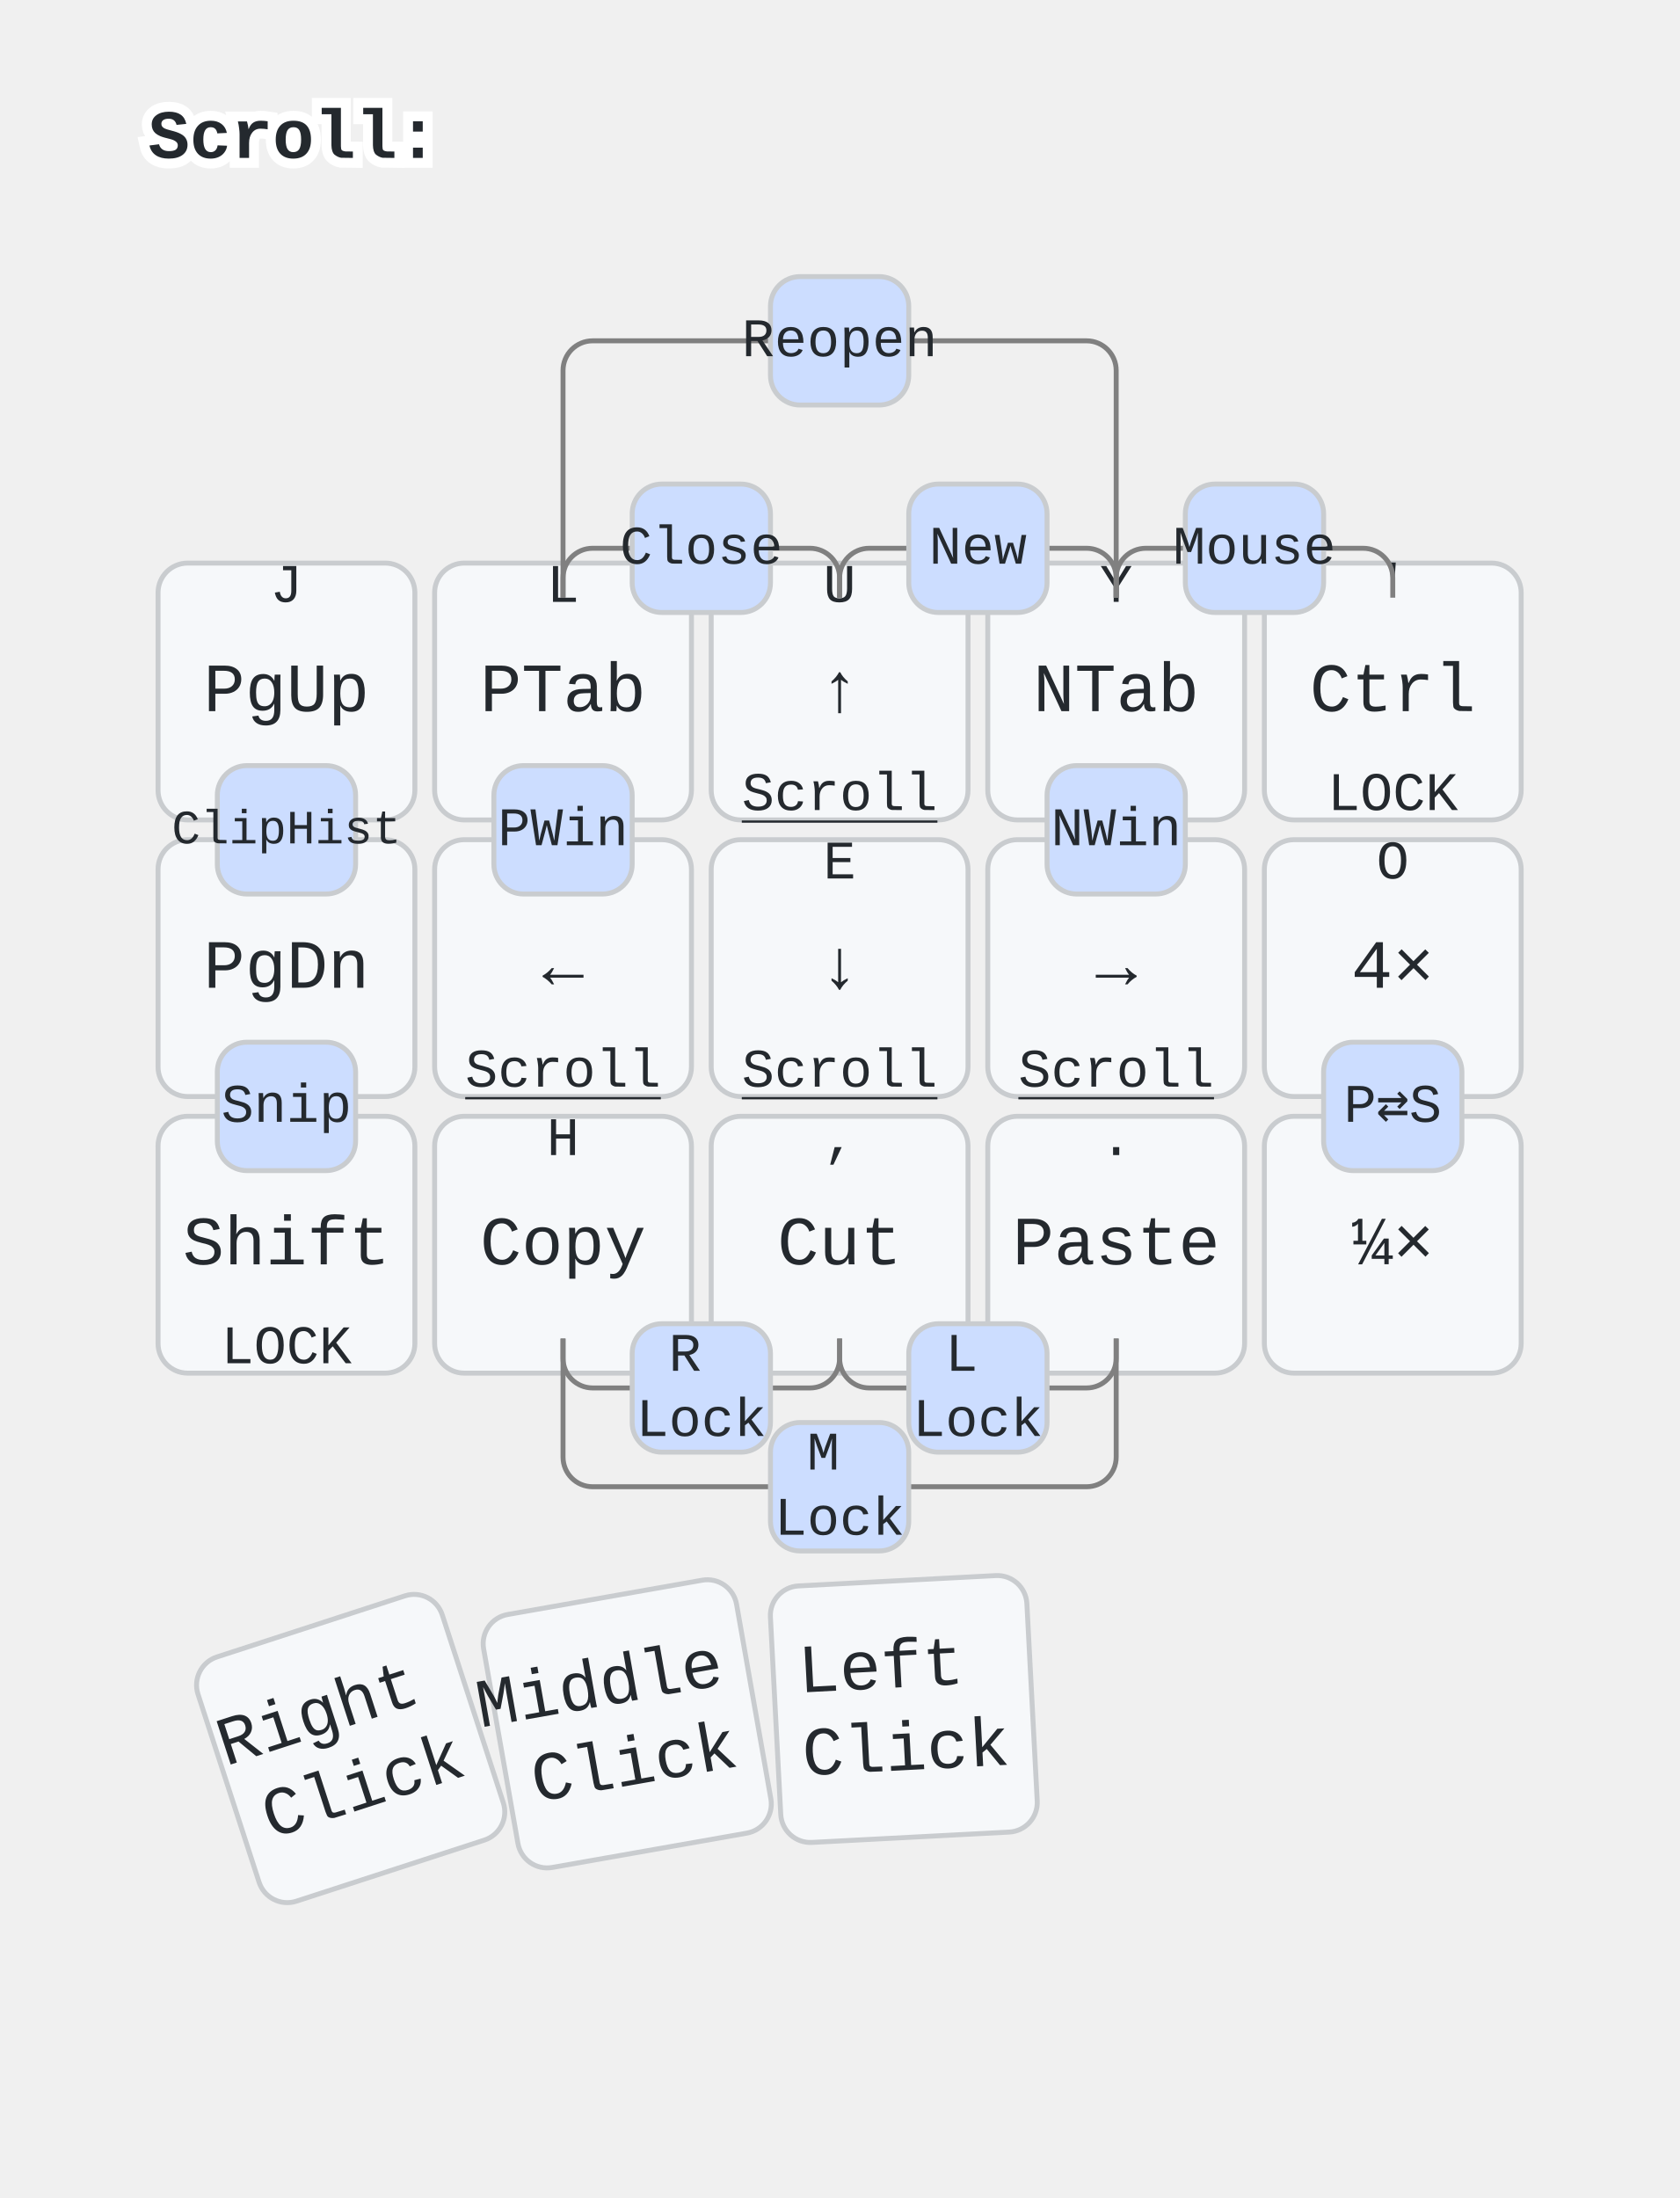
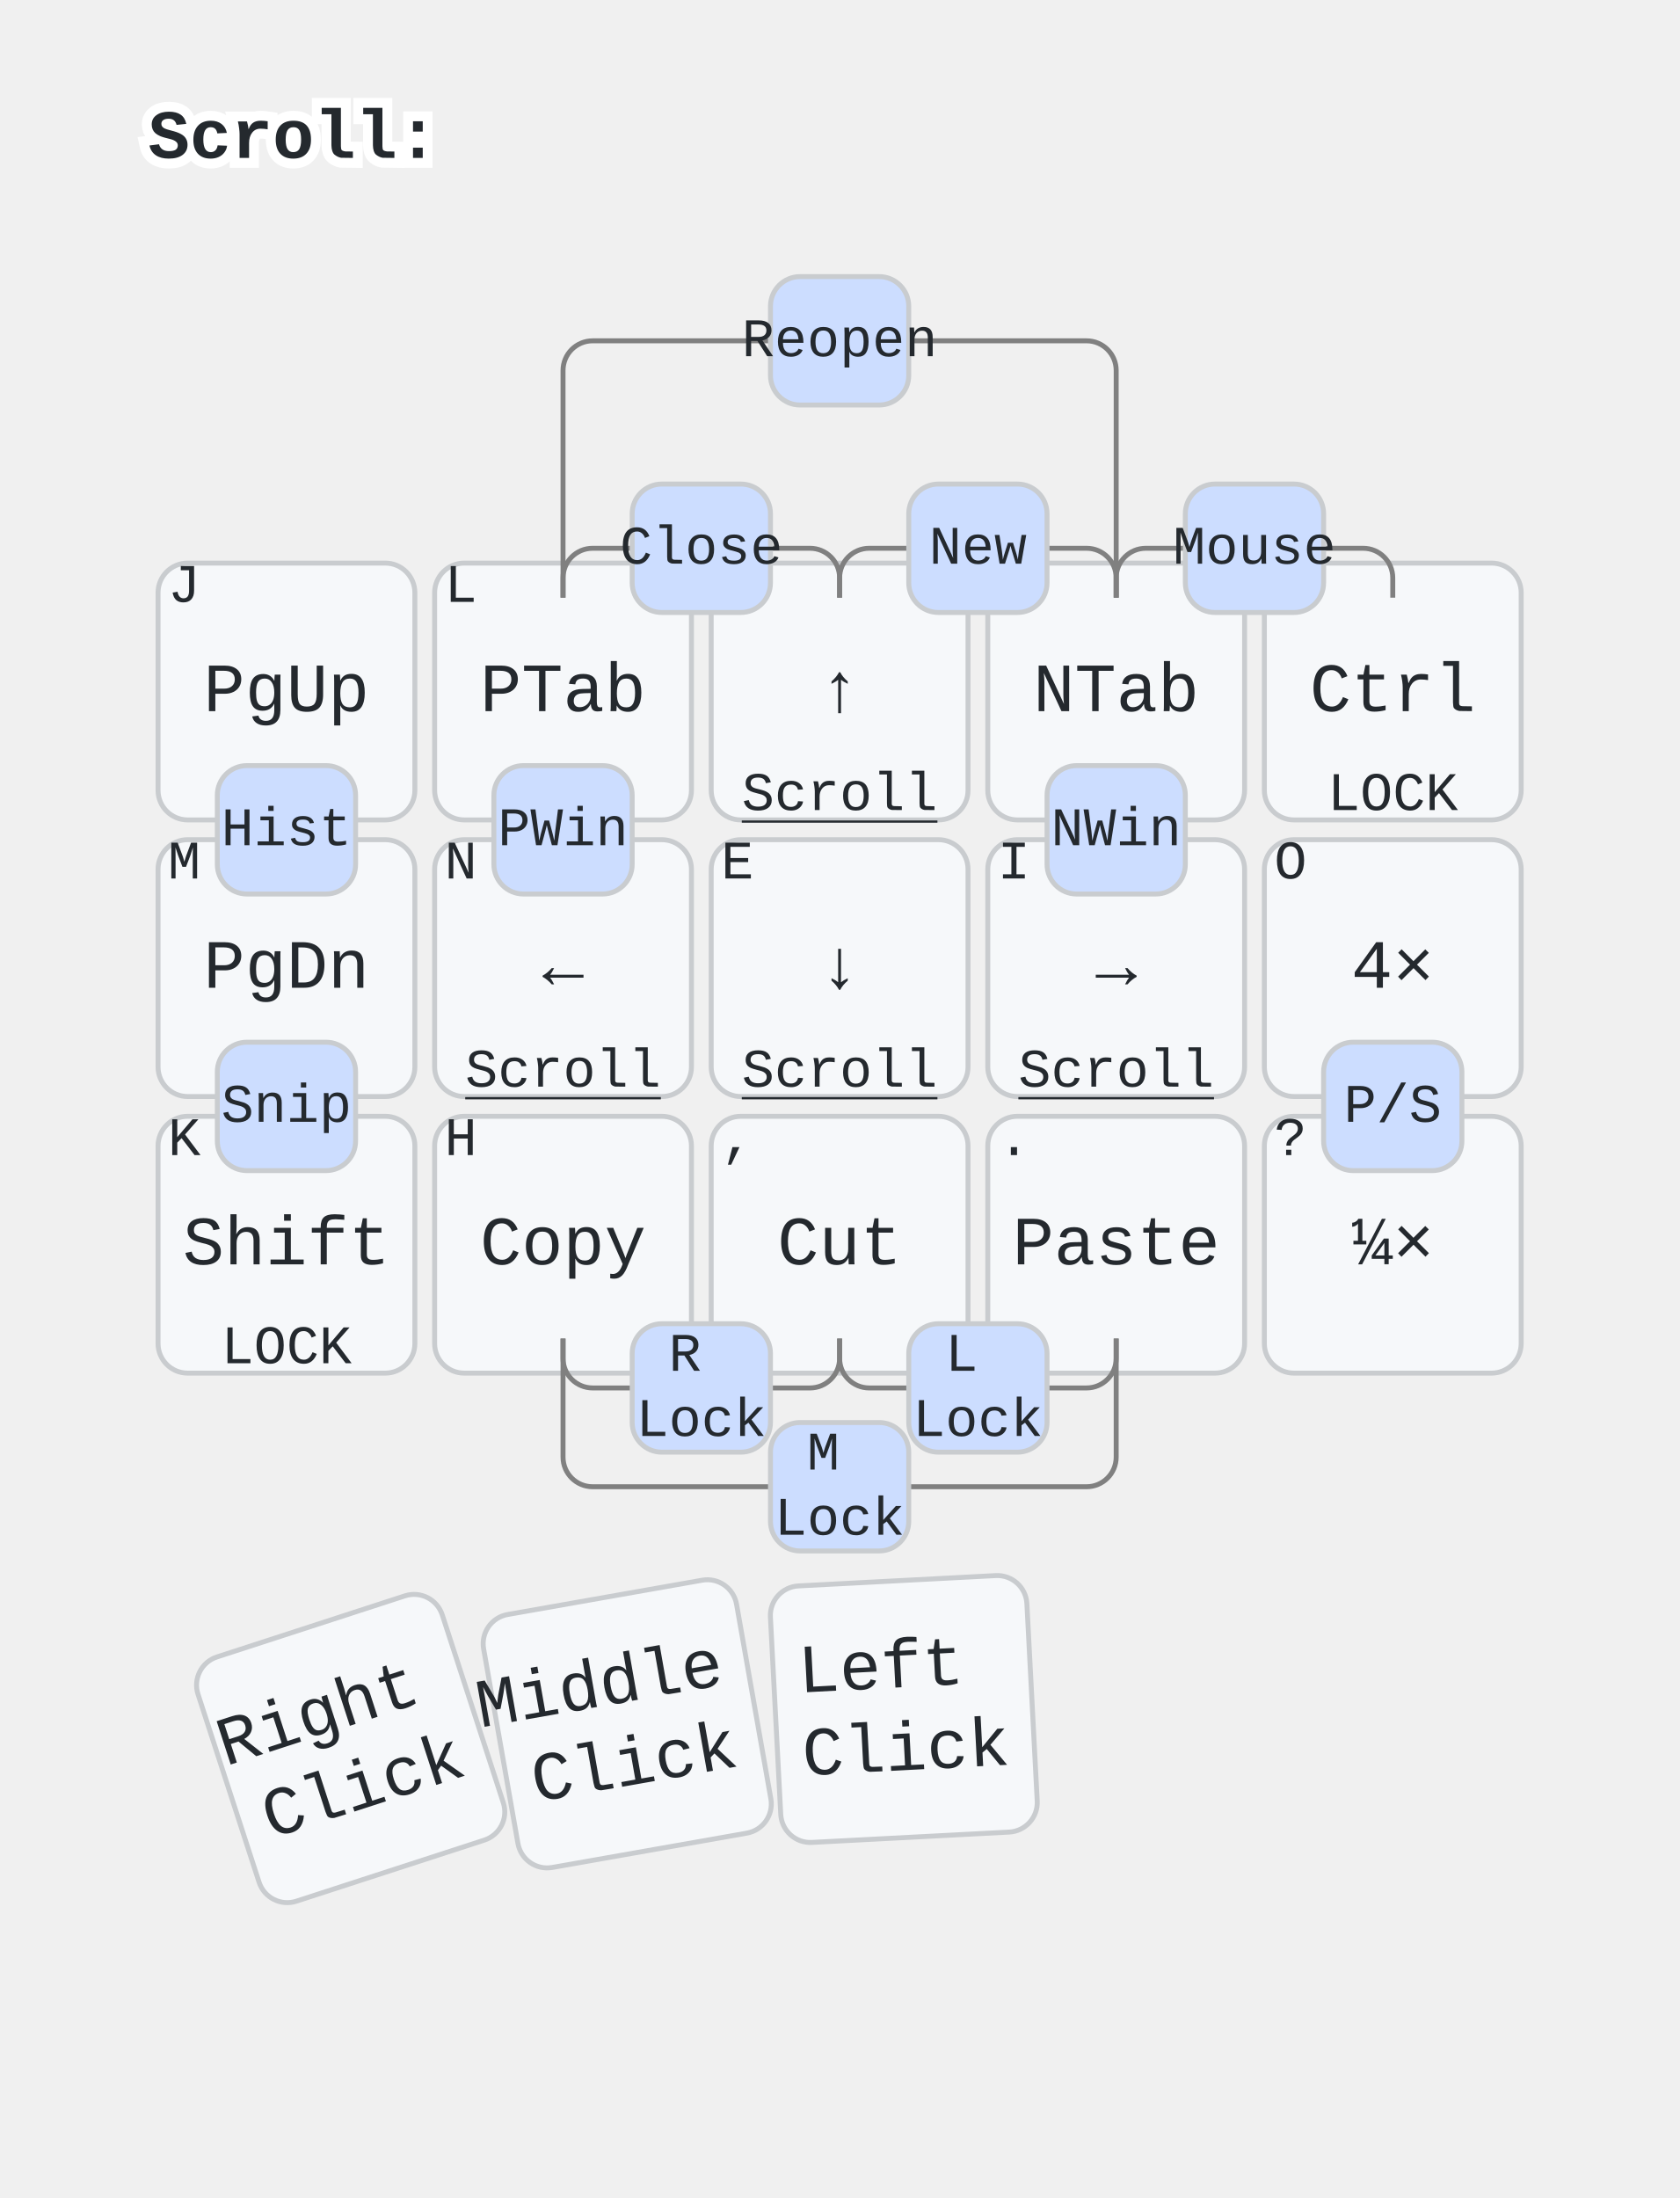
<svg xmlns="http://www.w3.org/2000/svg" width="340" height="445" viewBox="0 0 340 445" class="keymap">
  <style>/* inherit to force styles through use tags */
svg path {
    fill: inherit;
}

/* font and background color specifications */
svg.keymap {
    font-family: SFMono-Regular,Consolas,Liberation Mono,Menlo,monospace;
    font-size: 14px;
    font-kerning: normal;
    text-rendering: optimizeLegibility;
    fill: #24292e;
}

/* default key styling */
rect.key {
    fill: #f6f8fa;
}

rect.key, rect.combo {
    stroke: #c9cccf;
    stroke-width: 1;
}

/* default key side styling, only used is draw_key_sides is set */
rect.side {
    filter: brightness(90%);
}

/* color accent for combo boxes */
rect.combo, rect.combo-separate {
    fill: #cdf;
}

/* color accent for held keys */
rect.held, rect.combo.held {
    fill: #fdd;
}

/* color accent for ghost (optional) keys */
rect.ghost, rect.combo.ghost {
    stroke-dasharray: 4, 4;
    stroke-width: 2;
}

text {
    text-anchor: middle;
    dominant-baseline: middle;
}

/* styling for layer labels */
text.label {
    font-weight: bold;
    text-anchor: start;
    stroke: white;
    stroke-width: 4;
    paint-order: stroke;
}

/* styling for optional footer */
text.footer {
    text-anchor: end;
    dominant-baseline: auto;
    stroke: white;
    stroke-width: 4;
    paint-order: stroke;
}

/* styling for combo tap, and key non-tap label text */
text.combo, text.hold, text.shifted, text.left, text.right, text.tl, text.tr, text.bl, text.br {
    font-size: 11px;
}

text.hold, text.bl, text.br {
    text-anchor: middle;
    dominant-baseline: auto;
}

text.shifted, text.tl, text.tr {
    text-anchor: middle;
    dominant-baseline: hanging;
}

text.left, text.tl, text.bl {
    text-anchor: start;
}

text.right, text.tr, text.br {
    text-anchor: end;
}

text.layer-activator {
    text-decoration: underline;
}

/* styling for hold/shifted label text in combo box */
text.combo.hold, text.combo.shifted, text.combo.left, text.combo.right {
    font-size: 8px;
}

/* lighter symbol for transparent keys */
text.trans {
    fill: #7b7e81;
}

/* styling for combo dendrons */
path.combo {
    stroke-width: 1;
    stroke: gray;
    fill: none;
}

/* Start Tabler Icons Cleanup */
/* cannot use height/width with glyphs */
.icon-tabler &gt; path {
    fill: inherit;
    stroke: inherit;
    stroke-width: 2;
}
/* hide tabler's default box */
.icon-tabler &gt; path[stroke="none"][fill="none"] {
    visibility: hidden;
}
/* End Tabler Icons Cleanup */
</style>
  <g transform="translate(30, 0)" class="layer-Scroll">
    <text x="0" y="28" class="label" id="Scroll">Scroll:</text>
    <g transform="translate(0, 112)">
      <g transform="translate(28, 28)" class="key keypos-0">
        <rect rx="6" ry="6" x="-26" y="-26" width="52" height="52" class="key" />
        <text x="0" y="0" class="key tap">PgUp</text>
-         <text x="0" y="-24" class="key shifted">J</text>
+         <text x="-24" y="-24" class="key tl">J</text>
      </g>
      <g transform="translate(84, 28)" class="key keypos-1">
        <rect rx="6" ry="6" x="-26" y="-26" width="52" height="52" class="key" />
        <text x="0" y="0" class="key tap">PTab</text>
-         <text x="0" y="-24" class="key shifted">L</text>
+         <text x="-24" y="-24" class="key tl">L</text>
      </g>
      <g transform="translate(140, 28)" class="key keypos-2">
        <rect rx="6" ry="6" x="-26" y="-26" width="52" height="52" class="key" />
        <text x="0" y="0" class="key tap">↑</text>
        <a href="#Scroll">
          <text x="0" y="24" class="key hold layer-activator">Scroll</text>
        </a>
-         <text x="0" y="-24" class="key shifted">U</text>
+         <text x="-24" y="-24" class="key tl">U</text>
      </g>
      <g transform="translate(196, 28)" class="key keypos-3">
        <rect rx="6" ry="6" x="-26" y="-26" width="52" height="52" class="key" />
        <text x="0" y="0" class="key tap">NTab</text>
-         <text x="0" y="-24" class="key shifted">Y</text>
+         <text x="-24" y="-24" class="key tl">Y</text>
      </g>
      <g transform="translate(252, 28)" class="key keypos-4">
        <rect rx="6" ry="6" x="-26" y="-26" width="52" height="52" class="key" />
        <text x="0" y="0" class="key tap">Ctrl</text>
        <text x="0" y="24" class="key hold">LOCK</text>
-         <text x="0" y="-24" class="key shifted">'</text>
+         <text x="-24" y="-24" class="key tl">'</text>
      </g>
      <g transform="translate(28, 84)" class="key keypos-5">
        <rect rx="6" ry="6" x="-26" y="-26" width="52" height="52" class="key" />
        <text x="0" y="0" class="key tap">PgDn</text>
-         <text x="0" y="-24" class="key shifted">M</text>
+         <text x="-24" y="-24" class="key tl">M</text>
      </g>
      <g transform="translate(84, 84)" class="key keypos-6">
        <rect rx="6" ry="6" x="-26" y="-26" width="52" height="52" class="key" />
        <text x="0" y="0" class="key tap">←</text>
        <a href="#Scroll">
          <text x="0" y="24" class="key hold layer-activator">Scroll</text>
        </a>
-         <text x="0" y="-24" class="key shifted">N</text>
+         <text x="-24" y="-24" class="key tl">N</text>
      </g>
      <g transform="translate(140, 84)" class="key keypos-7">
        <rect rx="6" ry="6" x="-26" y="-26" width="52" height="52" class="key" />
        <text x="0" y="0" class="key tap">↓</text>
        <a href="#Scroll">
          <text x="0" y="24" class="key hold layer-activator">Scroll</text>
        </a>
-         <text x="0" y="-24" class="key shifted">E</text>
+         <text x="-24" y="-24" class="key tl">E</text>
      </g>
      <g transform="translate(196, 84)" class="key keypos-8">
        <rect rx="6" ry="6" x="-26" y="-26" width="52" height="52" class="key" />
        <text x="0" y="0" class="key tap">→</text>
        <a href="#Scroll">
          <text x="0" y="24" class="key hold layer-activator">Scroll</text>
        </a>
-         <text x="0" y="-24" class="key shifted">I</text>
+         <text x="-24" y="-24" class="key tl">I</text>
      </g>
      <g transform="translate(252, 84)" class="key keypos-9">
        <rect rx="6" ry="6" x="-26" y="-26" width="52" height="52" class="key" />
        <text x="0" y="0" class="key tap">4×</text>
-         <text x="0" y="-24" class="key shifted">O</text>
+         <text x="-24" y="-24" class="key tl">O</text>
      </g>
      <g transform="translate(28, 140)" class="key keypos-10">
        <rect rx="6" ry="6" x="-26" y="-26" width="52" height="52" class="key" />
        <text x="0" y="0" class="key tap">Shift</text>
        <text x="0" y="24" class="key hold">LOCK</text>
-         <text x="0" y="-24" class="key shifted">K</text>
+         <text x="-24" y="-24" class="key tl">K</text>
      </g>
      <g transform="translate(84, 140)" class="key keypos-11">
        <rect rx="6" ry="6" x="-26" y="-26" width="52" height="52" class="key" />
        <text x="0" y="0" class="key tap">Copy</text>
-         <text x="0" y="-24" class="key shifted">H</text>
+         <text x="-24" y="-24" class="key tl">H</text>
      </g>
      <g transform="translate(140, 140)" class="key keypos-12">
        <rect rx="6" ry="6" x="-26" y="-26" width="52" height="52" class="key" />
        <text x="0" y="0" class="key tap">Cut</text>
-         <text x="0" y="-24" class="key shifted">,</text>
+         <text x="-24" y="-24" class="key tl">,</text>
      </g>
      <g transform="translate(196, 140)" class="key keypos-13">
        <rect rx="6" ry="6" x="-26" y="-26" width="52" height="52" class="key" />
        <text x="0" y="0" class="key tap">Paste</text>
-         <text x="0" y="-24" class="key shifted">.</text>
+         <text x="-24" y="-24" class="key tl">.</text>
      </g>
      <g transform="translate(252, 140)" class="key keypos-14">
        <rect rx="6" ry="6" x="-26" y="-26" width="52" height="52" class="key" />
        <text x="0" y="0" class="key tap">¼×</text>
-         <text x="0" y="-24" class="key shifted">?</text>
+         <text x="-24" y="-24" class="key tl">?</text>
      </g>
      <g transform="translate(41, 242) rotate(-18.0)" class="key keypos-15">
        <rect rx="6" ry="6" x="-26" y="-26" width="52" height="52" class="key" />
        <text x="0" y="0" class="key tap">
          <tspan x="0" dy="-0.6em">Right</tspan>
          <tspan x="0" dy="1.2em">Click</tspan>
        </text>
      </g>
      <g transform="translate(97, 237) rotate(-10.0)" class="key keypos-16">
        <rect rx="6" ry="6" x="-26" y="-26" width="52" height="52" class="key" />
        <text x="0" y="0" class="key tap">
          <tspan x="0" dy="-0.6em">Middle</tspan>
          <tspan x="0" dy="1.2em">Click</tspan>
        </text>
      </g>
      <g transform="translate(153, 234) rotate(-3.0)" class="key keypos-17">
        <rect rx="6" ry="6" x="-26" y="-26" width="52" height="52" class="key" />
        <text x="0" y="0" class="key tap">
          <tspan x="0" dy="-0.6em">Left</tspan>
          <tspan x="0" dy="1.2em">Click</tspan>
        </text>
      </g>
      <g class="combo combopos-0">
        <rect rx="6" ry="6" x="14" y="43" width="28" height="26" class="combo" />
-         <text x="28" y="56" class="combo tap">
-           <tspan style="font-size: 88%">ClipHist</tspan>
-         </text>
+         <text x="28" y="56" class="combo tap">Hist</text>
      </g>
      <g class="combo combopos-1">
        <rect rx="6" ry="6" x="14" y="99" width="28" height="26" class="combo" />
        <text x="28" y="112" class="combo tap">Snip</text>
      </g>
      <g class="combo combopos-2">
        <path d="M112,-1 h-22 a6.0,6.0 0 0 0 -6.0,6.0 v4" class="combo" />
        <path d="M112,-1 h22 a6.0,6.0 0 0 1 6.0,6.0 v4" class="combo" />
        <rect rx="6" ry="6" x="98" y="-14" width="28" height="26" class="combo" />
        <text x="112" y="-1" class="combo tap">Close</text>
      </g>
      <g class="combo combopos-3">
        <path d="M168,-1 h-22 a6.0,6.0 0 0 0 -6.0,6.0 v4" class="combo" />
        <path d="M168,-1 h22 a6.0,6.0 0 0 1 6.0,6.0 v4" class="combo" />
        <rect rx="6" ry="6" x="154" y="-14" width="28" height="26" class="combo" />
        <text x="168" y="-1" class="combo tap">New</text>
      </g>
      <g class="combo combopos-4">
        <path d="M140,-43 h-50 a6.0,6.0 0 0 0 -6.0,6.0 v46" class="combo" />
        <path d="M140,-43 h50 a6.0,6.0 0 0 1 6.0,6.0 v46" class="combo" />
        <rect rx="6" ry="6" x="126" y="-56" width="28" height="26" class="combo" />
        <text x="140" y="-43" class="combo tap">Reopen</text>
      </g>
      <g class="combo combopos-5">
        <path d="M224,-1 h-22 a6.0,6.0 0 0 0 -6.0,6.0 v4" class="combo" />
        <path d="M224,-1 h22 a6.0,6.0 0 0 1 6.0,6.0 v4" class="combo" />
        <rect rx="6" ry="6" x="210" y="-14" width="28" height="26" class="combo" />
        <text x="224" y="-1" class="combo tap">Mouse</text>
      </g>
      <g class="combo combopos-6">
        <rect rx="6" ry="6" x="70" y="43" width="28" height="26" class="combo" />
        <text x="84" y="56" class="combo tap">PWin</text>
      </g>
      <g class="combo combopos-7">
        <rect rx="6" ry="6" x="182" y="43" width="28" height="26" class="combo" />
        <text x="196" y="56" class="combo tap">NWin</text>
      </g>
      <g class="combo combopos-8">
        <rect rx="6" ry="6" x="238" y="99" width="28" height="26" class="combo" />
-         <text x="252" y="112" class="combo tap">P⇄S</text>
+         <text x="252" y="112" class="combo tap">P/S</text>
      </g>
      <g class="combo combopos-9">
        <path d="M112,169 h-22 a6.0,6.0 0 0 1 -6.0,-6.0 v-4" class="combo" />
        <path d="M112,169 h22 a6.0,6.0 0 0 0 6.0,-6.0 v-4" class="combo" />
        <rect rx="6" ry="6" x="98" y="156" width="28" height="26" class="combo" />
        <text x="112" y="169" class="combo tap">
          <tspan x="112" dy="-0.6em">R</tspan>
          <tspan x="112" dy="1.2em">Lock</tspan>
        </text>
      </g>
      <g class="combo combopos-10">
        <path d="M140,189 h-50 a6.0,6.0 0 0 1 -6.0,-6.0 v-24" class="combo" />
        <path d="M140,189 h50 a6.0,6.0 0 0 0 6.0,-6.0 v-24" class="combo" />
        <rect rx="6" ry="6" x="126" y="176" width="28" height="26" class="combo" />
        <text x="140" y="189" class="combo tap">
          <tspan x="140" dy="-0.6em">M</tspan>
          <tspan x="140" dy="1.2em">Lock</tspan>
        </text>
      </g>
      <g class="combo combopos-11">
        <path d="M168,169 h-22 a6.0,6.0 0 0 1 -6.0,-6.0 v-4" class="combo" />
        <path d="M168,169 h22 a6.0,6.0 0 0 0 6.0,-6.0 v-4" class="combo" />
        <rect rx="6" ry="6" x="154" y="156" width="28" height="26" class="combo" />
        <text x="168" y="169" class="combo tap">
          <tspan x="168" dy="-0.6em">L</tspan>
          <tspan x="168" dy="1.2em">Lock</tspan>
        </text>
      </g>
    </g>
  </g>
</svg>
